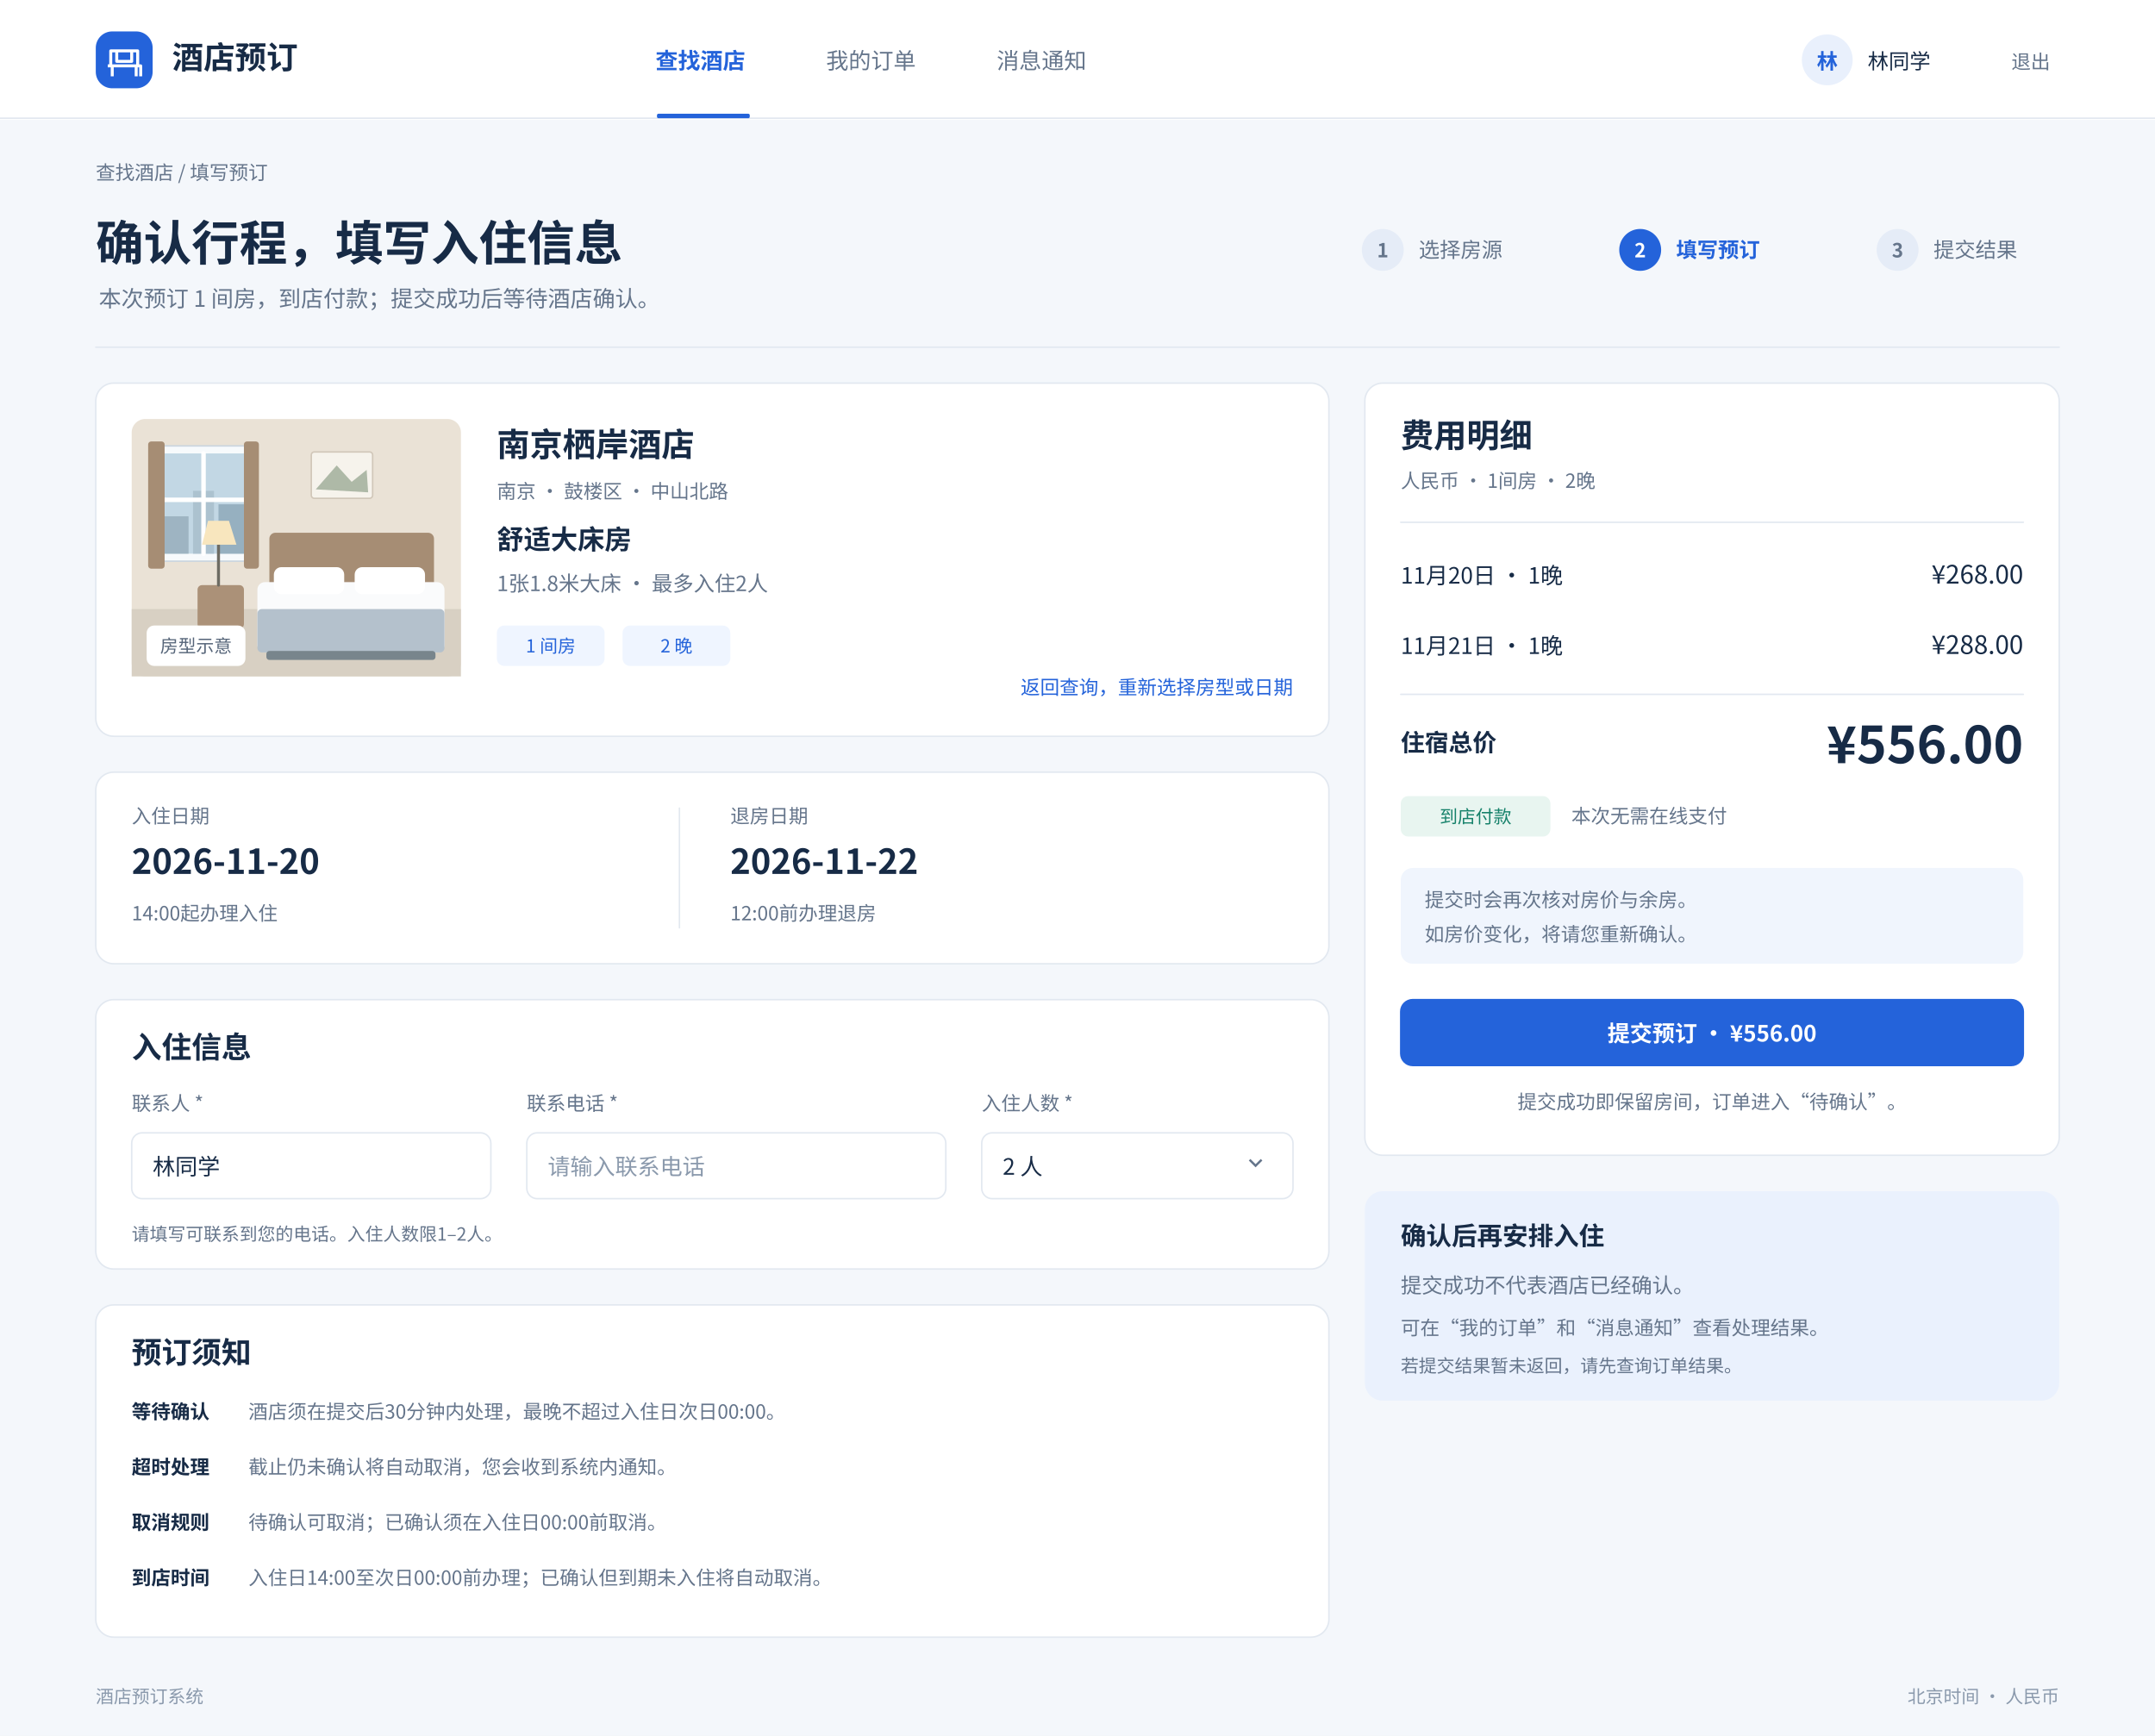
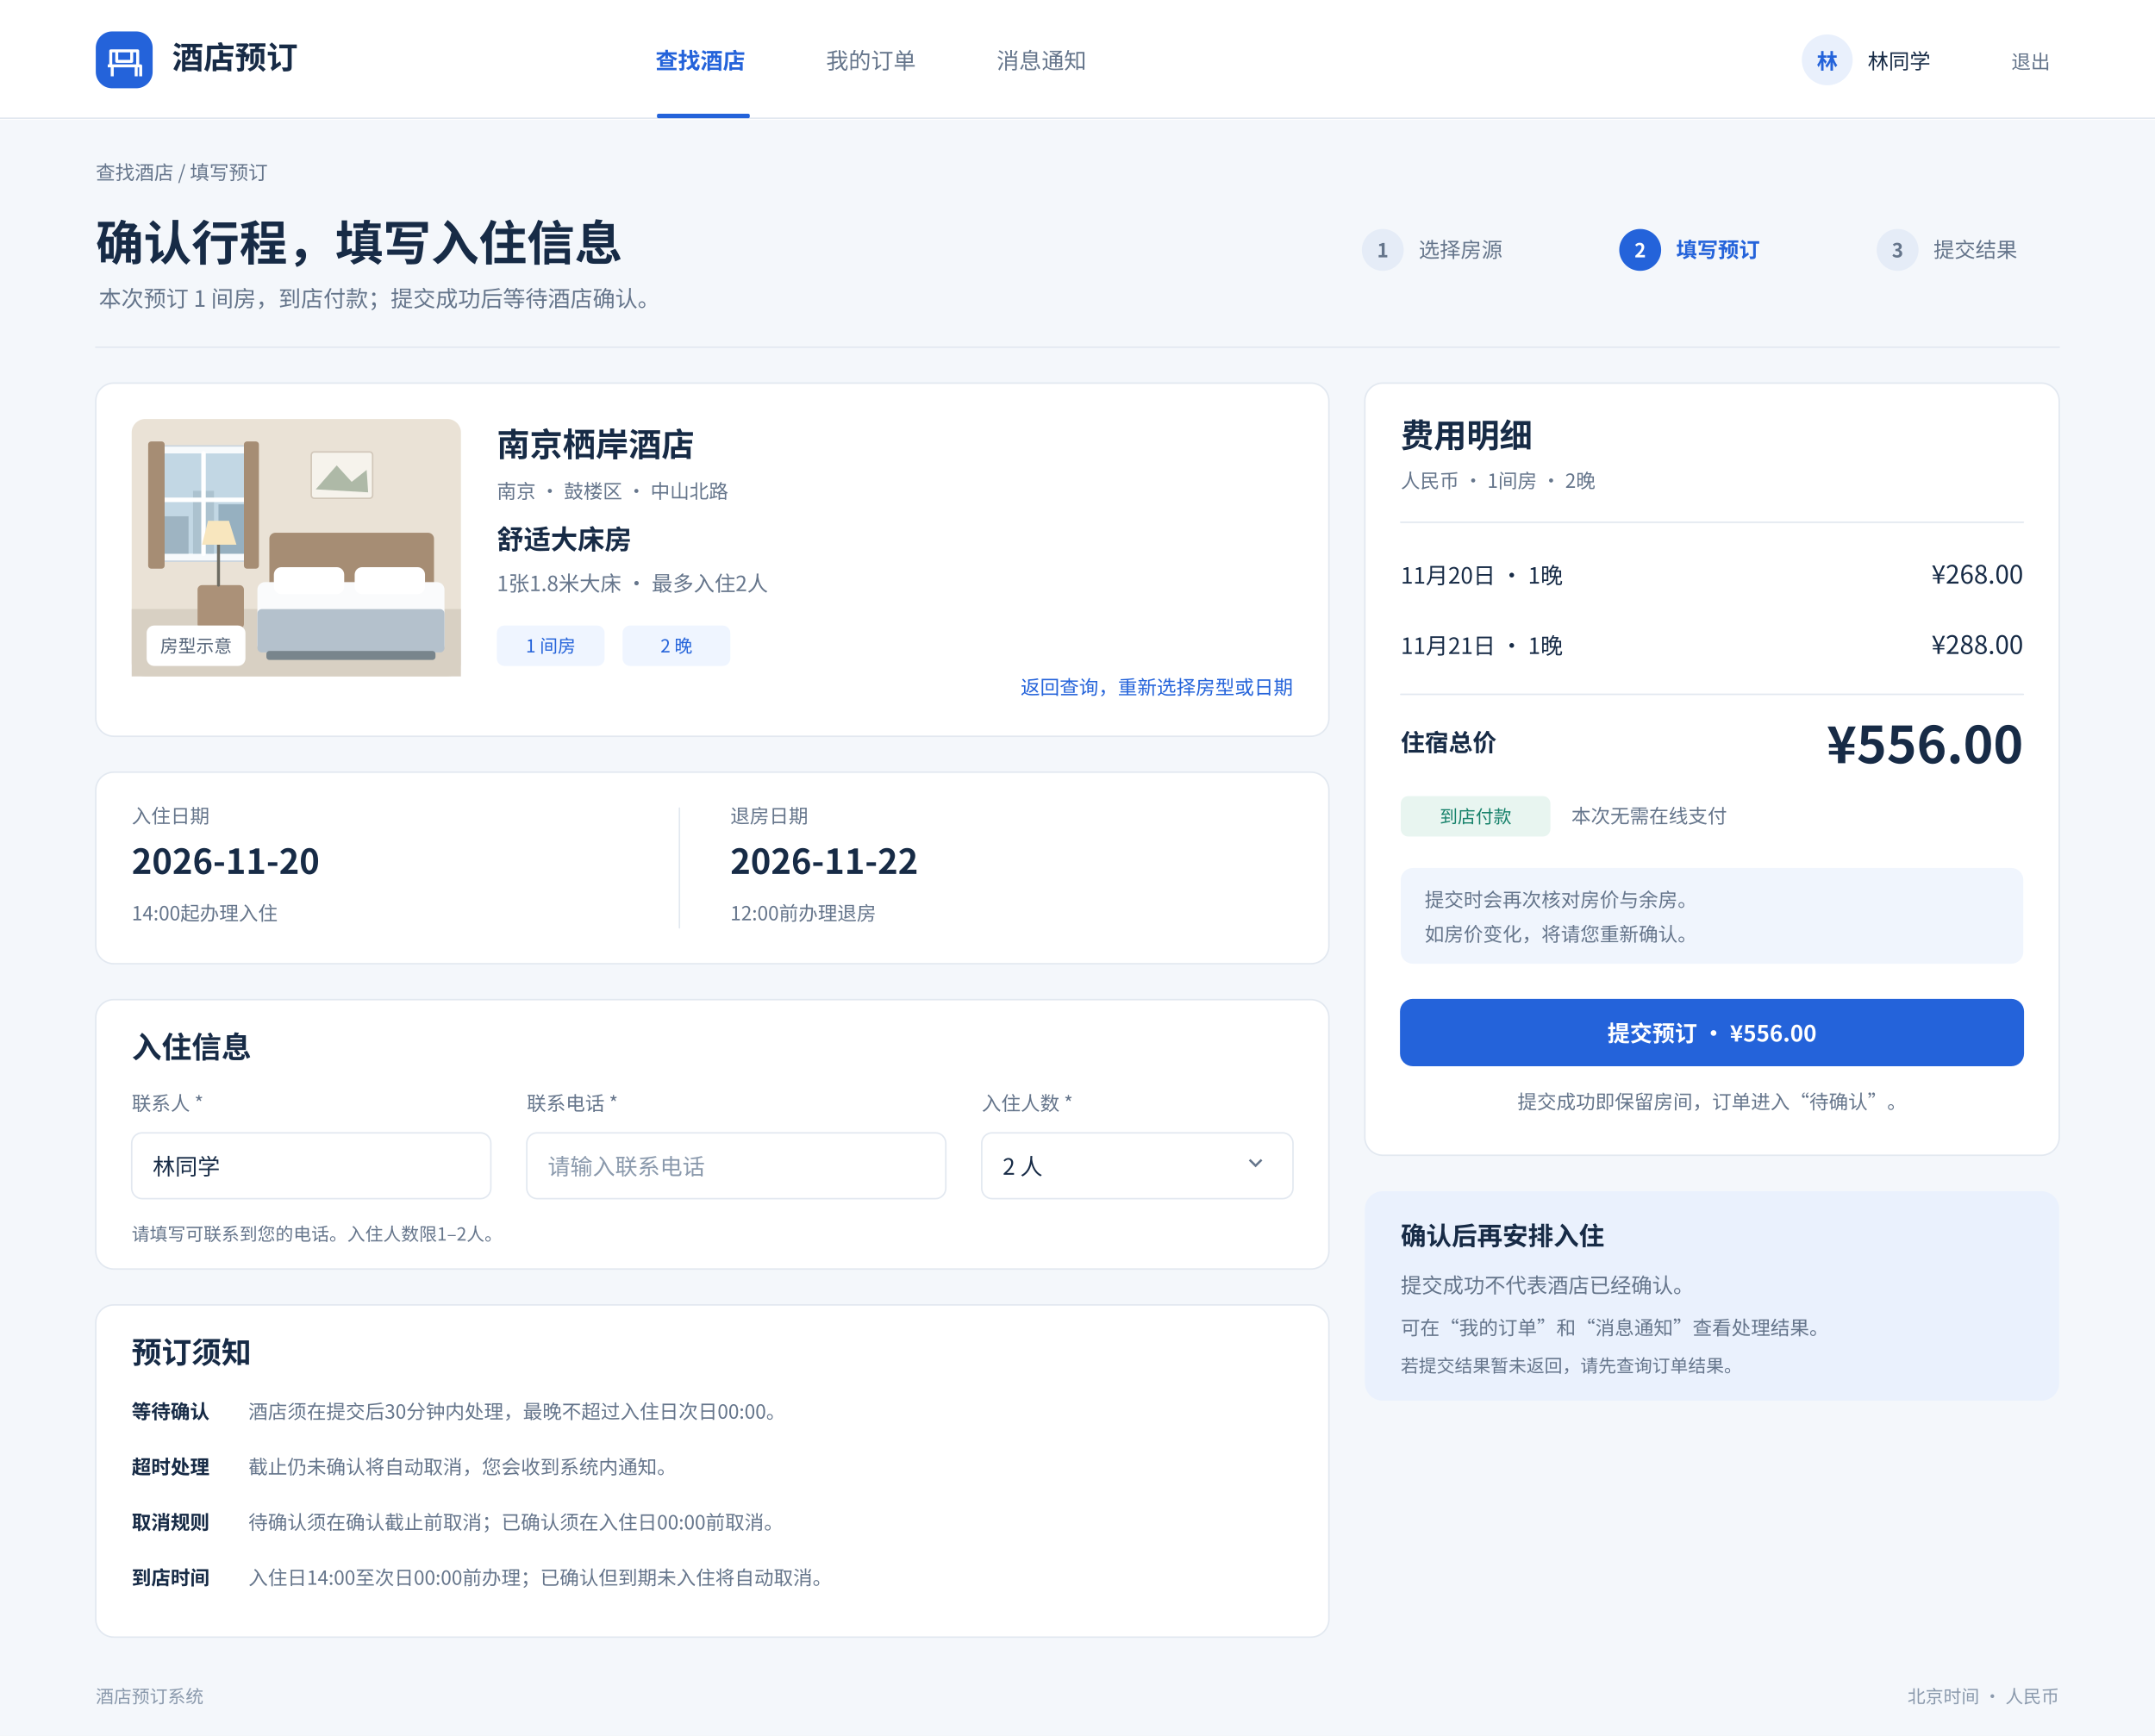
<svg xmlns="http://www.w3.org/2000/svg" width="1440" height="1160" viewBox="0 0 1440 1160">
  <g font-family="Microsoft YaHei, Noto Sans CJK SC, sans-serif">
    <rect x="0" y="0" width="1440" height="1160" rx="0" fill="#F4F7FB" stroke="none" />
    <rect x="0" y="0" width="1440" height="80" rx="0" fill="#FFFFFF" stroke="none" />
    <path d="M0 79L1440 79" fill="none" stroke="#E2E8F0" stroke-width="1" stroke-linecap="round" />
    <rect x="64" y="21" width="38" height="38" rx="11" fill="#2463DA" stroke="none" />
    <path d="M74 44V34h18v10M72 44h22v7M75 44v7M91 44v7M78 34v7h10v-7" fill="none" stroke="white" stroke-width="2" stroke-linejoin="round" />
    <text x="115" y="46" font-size="21" fill="#172B46" font-weight="700" text-anchor="start">酒店预订</text>
    <text x="438" y="46" font-size="15" fill="#2463DA" font-weight="600" text-anchor="start">查找酒店</text>
    <text x="552" y="46" font-size="15" fill="#65758B" font-weight="400" text-anchor="start">我的订单</text>
    <text x="666" y="46" font-size="15" fill="#65758B" font-weight="400" text-anchor="start">消息通知</text>
    <rect x="439" y="76" width="62" height="3" rx="1" fill="#2463DA" stroke="none" />
    <rect x="1204" y="23" width="34" height="34" rx="17" fill="#E9F0FC" stroke="none" />
    <text x="1221" y="46" font-size="14" fill="#2463DA" font-weight="600" text-anchor="middle">林</text>
    <text x="1248" y="46" font-size="14" fill="#172B46" font-weight="400" text-anchor="start">林同学</text>
    <text x="1344" y="46" font-size="13" fill="#65758B" font-weight="400" text-anchor="start">退出</text>
    <text x="64" y="120" font-size="13" fill="#65758B" font-weight="400" text-anchor="start">查找酒店  /  填写预订</text>
    <text x="64" y="174" font-size="32" fill="#172B46" font-weight="700" text-anchor="start">确认行程，填写入住信息</text>
    <text x="66" y="205" font-size="15" fill="#65758B" font-weight="400" text-anchor="start">本次预订 1 间房，到店付款；提交成功后等待酒店确认。</text>
    <rect x="910" y="153" width="28" height="28" rx="14" fill="#E5ECF7" stroke="none" />
    <text x="924" y="172" font-size="13" fill="#65758B" font-weight="600" text-anchor="middle">1</text>
    <text x="948" y="172" font-size="14" fill="#65758B" font-weight="400" text-anchor="start">选择房源</text>
    <rect x="1082" y="153" width="28" height="28" rx="14" fill="#2463DA" stroke="none" />
    <text x="1096" y="172" font-size="13" fill="#FFFFFF" font-weight="600" text-anchor="middle">2</text>
    <text x="1120" y="172" font-size="14" fill="#2463DA" font-weight="600" text-anchor="start">填写预订</text>
    <rect x="1254" y="153" width="28" height="28" rx="14" fill="#E5ECF7" stroke="none" />
    <text x="1268" y="172" font-size="13" fill="#65758B" font-weight="600" text-anchor="middle">3</text>
    <text x="1292" y="172" font-size="14" fill="#65758B" font-weight="400" text-anchor="start">提交结果</text>
    <path d="M64 232L1376 232" fill="none" stroke="#E2E8F0" stroke-width="1" stroke-linecap="round" />
    <text x="64" y="1138" font-size="12" fill="#8A99AC" font-weight="400" text-anchor="start">酒店预订系统</text>
    <text x="1376" y="1138" font-size="12" fill="#8A99AC" font-weight="400" text-anchor="end">北京时间 · 人民币</text>
    <rect x="64" y="256" width="824" height="236" rx="12" fill="#FFFFFF" stroke="#E2E8F0" />
    <svg x="88" y="280" width="220" height="172" viewBox="0 0 220 172">
      <rect x="0" y="0" width="220" height="172" rx="9" fill="#EAE2D6" stroke="none" />
      <rect x="0" y="127" width="220" height="45" rx="0" fill="#D8D0C3" stroke="none" />
      <rect x="16" y="18" width="64" height="77" rx="3" fill="#F7FAFC" stroke="#CAD5DF" />
      <rect x="21" y="23" width="54" height="67" rx="0" fill="#C2D7E4" stroke="none" />
      <rect x="21" y="65" width="17" height="25" rx="0" fill="#9EB4C2" stroke="none" />
      <rect x="41" y="48" width="14" height="42" rx="0" fill="#ACC2CF" stroke="none" />
      <rect x="58" y="57" width="17" height="33" rx="0" fill="#96B0C0" stroke="none" />
      <path d="M48 23L48 90" fill="none" stroke="#FFFFFF" stroke-width="3" stroke-linecap="round" />
      <path d="M21 54L75 54" fill="none" stroke="#FFFFFF" stroke-width="3" stroke-linecap="round" />
      <rect x="11" y="15" width="11" height="85" rx="2" fill="#A68D74" stroke="none" />
      <rect x="75" y="15" width="10" height="85" rx="2" fill="#A68D74" stroke="none" />
      <rect x="120" y="22" width="41" height="31" rx="2" fill="#F6F3EC" stroke="#D1C7B9" />
      <path d="M123 47L137 31L147 42L157 34L158 49Z" fill="#AEB9A7" />
      <rect x="92" y="76" width="110" height="50" rx="4" fill="#A68D74" stroke="none" />
      <rect x="84" y="109" width="125" height="47" rx="5" fill="#FAFBFC" stroke="none" />
      <rect x="95" y="99" width="47" height="18" rx="5" fill="#FFFFFF" stroke="none" />
      <rect x="149" y="99" width="47" height="18" rx="5" fill="#FFFFFF" stroke="none" />
      <rect x="84" y="127" width="125" height="29" rx="3" fill="#B4C1CC" stroke="none" />
      <rect x="90" y="155" width="113" height="6" rx="2" fill="#78858C" stroke="none" />
      <rect x="44" y="111" width="31" height="29" rx="3" fill="#AB9178" stroke="none" />
      <path d="M58 83L58 111" fill="none" stroke="#6D6B62" stroke-width="2" stroke-linecap="round" />
      <path d="M47 84L51 68H65L70 84Z" fill="#F8E6BE" />
      <rect x="10" y="138" width="66" height="27" rx="5" fill="#FFFFFF" stroke="none" />
      <text x="43.0" y="156" font-size="12" fill="#566579" font-weight="500" text-anchor="middle">房型示意</text>
    </svg>
    <text x="332" y="305" font-size="22" fill="#172B46" font-weight="700" text-anchor="start">南京栖岸酒店</text>
    <text x="332" y="333" font-size="13" fill="#65758B" font-weight="400" text-anchor="start">南京 · 鼓楼区 · 中山北路</text>
    <text x="332" y="367" font-size="18" fill="#172B46" font-weight="600" text-anchor="start">舒适大床房</text>
    <text x="332" y="395" font-size="14" fill="#65758B" font-weight="400" text-anchor="start">1张1.8米大床 · 最多入住2人</text>
    <rect x="332" y="418" width="72" height="27" rx="5" fill="#EFF5FF" stroke="none" />
    <text x="368.0" y="436" font-size="12" fill="#2463DA" font-weight="500" text-anchor="middle">1 间房</text>
    <rect x="416" y="418" width="72" height="27" rx="5" fill="#EFF5FF" stroke="none" />
    <text x="452.0" y="436" font-size="12" fill="#2463DA" font-weight="500" text-anchor="middle">2 晚</text>
    <text x="864" y="464" font-size="13" fill="#2463DA" font-weight="400" text-anchor="end">返回查询，重新选择房型或日期</text>
    <rect x="64" y="516" width="824" height="128" rx="12" fill="#FFFFFF" stroke="#E2E8F0" />
    <text x="88" y="550" font-size="13" fill="#65758B" font-weight="400" text-anchor="start">入住日期</text>
    <text x="88" y="584" font-size="23" fill="#172B46" font-weight="600" text-anchor="start">2026-11-20</text>
    <text x="88" y="615" font-size="13" fill="#65758B" font-weight="400" text-anchor="start">14:00起办理入住</text>
    <path d="M454 540L454 620" fill="none" stroke="#E2E8F0" stroke-width="1" stroke-linecap="round" />
    <text x="488" y="550" font-size="13" fill="#65758B" font-weight="400" text-anchor="start">退房日期</text>
    <text x="488" y="584" font-size="23" fill="#172B46" font-weight="600" text-anchor="start">2026-11-22</text>
    <text x="488" y="615" font-size="13" fill="#65758B" font-weight="400" text-anchor="start">12:00前办理退房</text>
    <rect x="64" y="668" width="824" height="180" rx="12" fill="#FFFFFF" stroke="#E2E8F0" />
    <text x="88" y="707" font-size="20" fill="#172B46" font-weight="600" text-anchor="start">入住信息</text>
    <text x="88" y="742" font-size="13" fill="#65758B" font-weight="400" text-anchor="start">联系人 *</text>
    <rect x="88" y="757" width="240" height="44" rx="7" fill="#FFFFFF" stroke="#E2E8F0" />
    <text x="102" y="785" font-size="15" fill="#172B46" font-weight="400" text-anchor="start">林同学</text>
    <text x="352" y="742" font-size="13" fill="#65758B" font-weight="400" text-anchor="start">联系电话 *</text>
    <rect x="352" y="757" width="280" height="44" rx="7" fill="#FFFFFF" stroke="#E2E8F0" />
    <text x="366" y="785" font-size="15" fill="#8A99AC" font-weight="400" text-anchor="start">请输入联系电话</text>
    <text x="656" y="742" font-size="13" fill="#65758B" font-weight="400" text-anchor="start">入住人数 *</text>
    <rect x="656" y="757" width="208" height="44" rx="7" fill="#FFFFFF" stroke="#E2E8F0" />
    <text x="670" y="785" font-size="15" fill="#172B46" font-weight="400" text-anchor="start">2 人</text>
    <path d="M835 775l4 4 4-4" fill="none" stroke="#65758B" stroke-width="1.5" />
    <text x="88" y="829" font-size="12" fill="#65758B" font-weight="400" text-anchor="start">请填写可联系到您的电话。入住人数限1–2人。</text>
    <rect x="64" y="872" width="824" height="222" rx="12" fill="#FFFFFF" stroke="#E2E8F0" />
    <text x="88" y="911" font-size="20" fill="#172B46" font-weight="600" text-anchor="start">预订须知</text>
    <text x="88" y="948" font-size="13" fill="#172B46" font-weight="600" text-anchor="start">等待确认</text>
    <text x="166" y="948" font-size="13" fill="#65758B" font-weight="400" text-anchor="start">酒店须在提交后30分钟内处理，最晚不超过入住日次日00:00。</text>
    <text x="88" y="985" font-size="13" fill="#172B46" font-weight="600" text-anchor="start">超时处理</text>
    <text x="166" y="985" font-size="13" fill="#65758B" font-weight="400" text-anchor="start">截止仍未确认将自动取消，您会收到系统内通知。</text>
    <text x="88" y="1022" font-size="13" fill="#172B46" font-weight="600" text-anchor="start">取消规则</text>
-     <text x="166" y="1022" font-size="13" fill="#65758B" font-weight="400" text-anchor="start">待确认可取消；已确认须在入住日00:00前取消。</text>
+     <text x="166" y="1022" font-size="13" fill="#65758B" font-weight="400" text-anchor="start">待确认须在确认截止前取消；已确认须在入住日00:00前取消。</text>
    <text x="88" y="1059" font-size="13" fill="#172B46" font-weight="600" text-anchor="start">到店时间</text>
    <text x="166" y="1059" font-size="13" fill="#65758B" font-weight="400" text-anchor="start">入住日14:00至次日00:00前办理；已确认但到期未入住将自动取消。</text>
    <rect x="912" y="256" width="464" height="516" rx="12" fill="#FFFFFF" stroke="#E2E8F0" />
    <text x="936" y="299" font-size="22" fill="#172B46" font-weight="700" text-anchor="start">费用明细</text>
    <text x="936" y="326" font-size="13" fill="#65758B" font-weight="400" text-anchor="start">人民币 · 1间房 · 2晚</text>
    <path d="M936 349L1352 349" fill="none" stroke="#E2E8F0" stroke-width="1" stroke-linecap="round" />
    <text x="936" y="390" font-size="15" fill="#172B46" font-weight="400" text-anchor="start">11月20日  ·  1晚</text>
    <text x="1352" y="390" font-size="17" fill="#172B46" font-weight="500" text-anchor="end">¥268.00</text>
    <text x="936" y="437" font-size="15" fill="#172B46" font-weight="400" text-anchor="start">11月21日  ·  1晚</text>
    <text x="1352" y="437" font-size="17" fill="#172B46" font-weight="500" text-anchor="end">¥288.00</text>
    <path d="M936 464L1352 464" fill="none" stroke="#E2E8F0" stroke-width="1" stroke-linecap="round" />
    <text x="936" y="502" font-size="16" fill="#172B46" font-weight="600" text-anchor="start">住宿总价</text>
    <text x="1352" y="510" font-size="34" fill="#172B46" font-weight="700" text-anchor="end">¥556.00</text>
    <rect x="936" y="532" width="100" height="27" rx="5" fill="#E8F5F0" stroke="none" />
    <text x="986.0" y="550" font-size="12" fill="#15816A" font-weight="500" text-anchor="middle">到店付款</text>
    <text x="1050" y="550" font-size="13" fill="#65758B" font-weight="400" text-anchor="start">本次无需在线支付</text>
    <rect x="936" y="580" width="416" height="64" rx="8" fill="#F0F5FD" stroke="none" />
    <text x="952" y="606" font-size="13" fill="#65758B" font-weight="400" text-anchor="start">提交时会再次核对房价与余房。</text>
    <text x="952" y="629" font-size="13" fill="#65758B" font-weight="400" text-anchor="start">如房价变化，将请您重新确认。</text>
    <rect x="936" y="668" width="416" height="44" rx="8" fill="#2463DA" stroke="#2463DA" />
    <text x="1144.0" y="696" font-size="15" fill="#FFFFFF" font-weight="600" text-anchor="middle">提交预订 · ¥556.00</text>
    <text x="1144" y="741" font-size="13" fill="#65758B" font-weight="400" text-anchor="middle">提交成功即保留房间，订单进入“待确认”。</text>
    <rect x="912" y="796" width="464" height="140" rx="12" fill="#EAF1FD" stroke="none" />
    <text x="936" y="832" font-size="17" fill="#172B46" font-weight="600" text-anchor="start">确认后再安排入住</text>
    <text x="936" y="864" font-size="14" fill="#65758B" font-weight="400" text-anchor="start">提交成功不代表酒店已经确认。</text>
    <text x="936" y="892" font-size="13" fill="#65758B" font-weight="400" text-anchor="start">可在“我的订单”和“消息通知”查看处理结果。</text>
    <text x="936" y="917" font-size="12" fill="#65758B" font-weight="400" text-anchor="start">若提交结果暂未返回，请先查询订单结果。</text>
  </g>
</svg>
